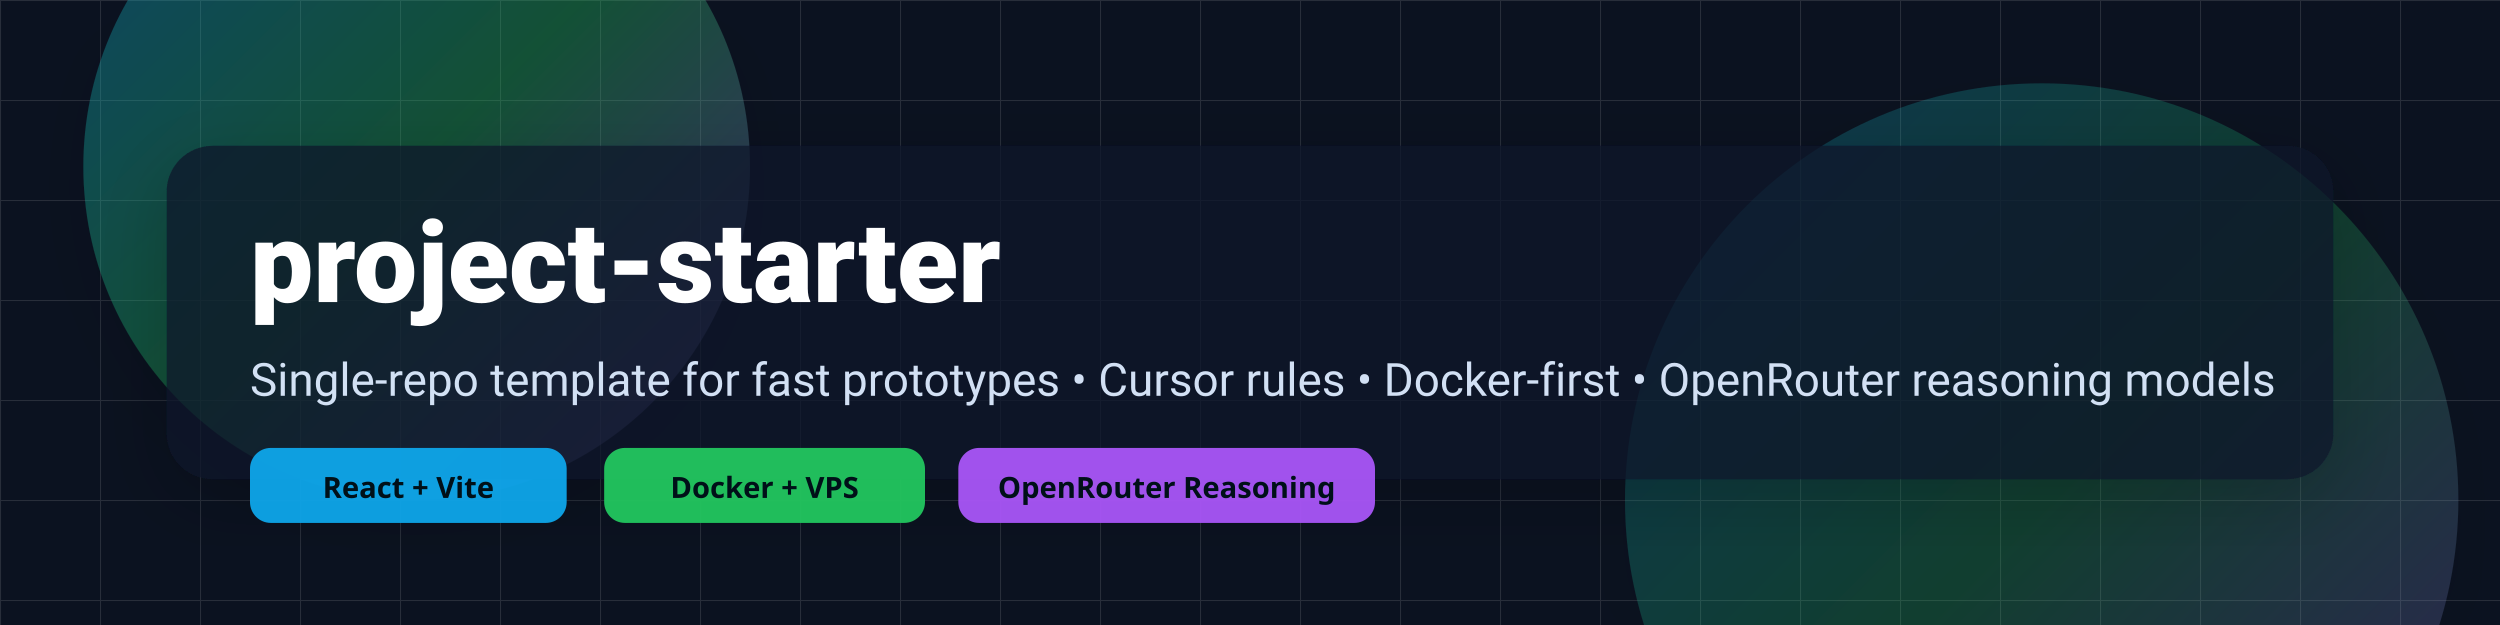
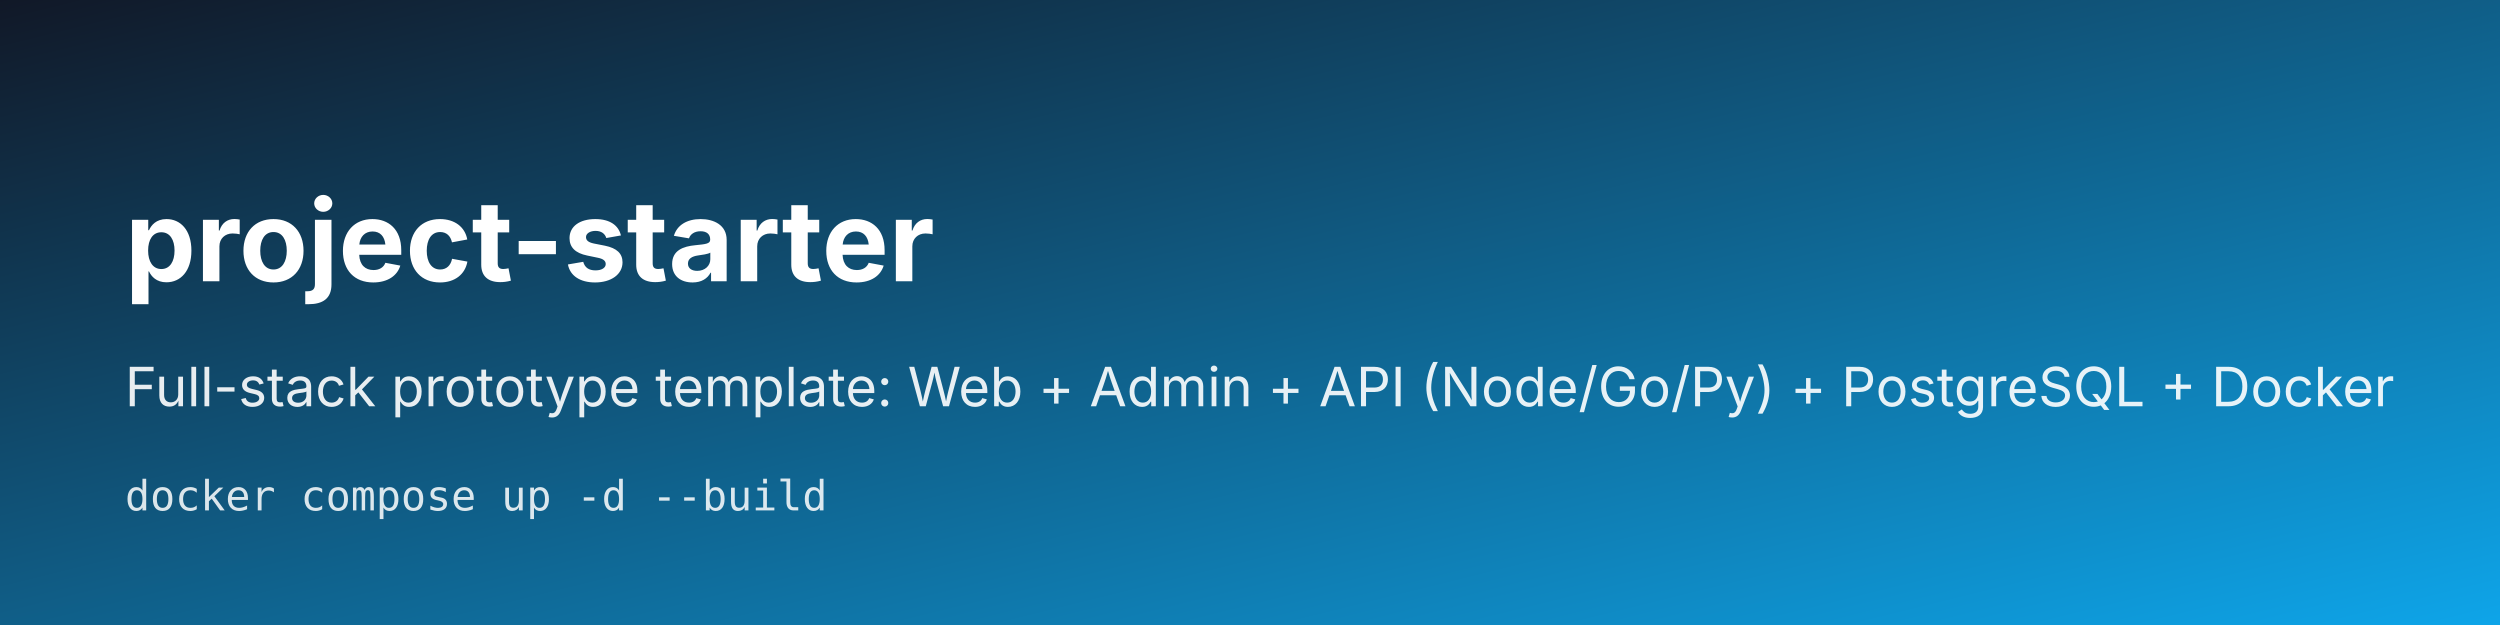
- <svg xmlns="http://www.w3.org/2000/svg" width="1200" height="300" viewBox="0 0 1200 300" role="img" aria-label="project-starter banner">
+ <svg xmlns="http://www.w3.org/2000/svg" width="1200" height="300">
  <defs>
    <linearGradient id="g" x1="0" y1="0" x2="1" y2="1">
-       <stop offset="0%" stop-color="#0ea5e9" />
-       <stop offset="50%" stop-color="#22c55e" />
-       <stop offset="100%" stop-color="#a855f7" />
+       <stop offset="0%" stop-color="#111827" />
+       <stop offset="100%" stop-color="#0ea5e9" />
    </linearGradient>
-     <filter id="shadow" x="-20%" y="-20%" width="140%" height="140%">
-       <feDropShadow dx="0" dy="10" stdDeviation="18" flood-color="#000" flood-opacity=".25" />
-     </filter>
-     <pattern id="grid" width="48" height="48" patternUnits="userSpaceOnUse">
-       <path d="M 48 0 L 0 0 0 48" fill="none" stroke="#ffffff" stroke-opacity="0.12" stroke-width="1" />
-     </pattern>
  </defs>
-   <rect width="1200" height="300" fill="#0b1220" />
-   <rect width="1200" height="300" fill="url(#grid)" />
-   <circle cx="200" cy="80" r="160" fill="url(#g)" opacity="0.35" filter="url(#shadow)" />
-   <circle cx="980" cy="240" r="200" fill="url(#g)" opacity="0.25" filter="url(#shadow)" />
-   <rect x="80" y="70" width="1040" height="160" rx="22" fill="#0f172a" opacity="0.75" filter="url(#shadow)" />
-   <text x="120" y="145" font-family="ui-sans-serif, system-ui, -apple-system, Segoe UI, Roboto, Helvetica, Arial" font-size="54" font-weight="800" fill="#ffffff">
-     project-starter
-   </text>
-   <text x="120" y="190" font-family="ui-sans-serif, system-ui, -apple-system, Segoe UI, Roboto, Helvetica, Arial" font-size="22" fill="#dbeafe" opacity="0.95">
-     Single-repo template for fast prototypes • Cursor rules • Docker-first • OpenRouter reasoning models
-   </text>
-   <g transform="translate(120 215)">
-     <rect x="0" y="0" width="152" height="36" rx="10" fill="#0ea5e9" opacity="0.95" />
-     <text x="76" y="24" text-anchor="middle" font-family="ui-sans-serif, system-ui" font-size="14" font-weight="700" fill="#001018">React + Vite</text>
-     <rect x="170" y="0" width="154" height="36" rx="10" fill="#22c55e" opacity="0.95" />
-     <text x="247" y="24" text-anchor="middle" font-family="ui-sans-serif, system-ui" font-size="14" font-weight="700" fill="#001018">Docker + VPS</text>
-     <rect x="340" y="0" width="200" height="36" rx="10" fill="#a855f7" opacity="0.95" />
-     <text x="440" y="24" text-anchor="middle" font-family="ui-sans-serif, system-ui" font-size="14" font-weight="700" fill="#001018">OpenRouter Reasoning</text>
-   </g>
+   <rect width="1200" height="300" fill="url(#g)" />
+   <text x="60" y="135" font-family="Inter,Segoe UI,Arial" font-size="54" fill="white" font-weight="700">project-starter</text>
+   <text x="60" y="195" font-family="Inter,Segoe UI,Arial" font-size="26" fill="white" opacity="0.9">Full-stack prototype template: Web + Admin + API (Node/Go/Py) + PostgreSQL + Docker</text>
+   <text x="60" y="245" font-family="Consolas,Menlo,monospace" font-size="20" fill="white" opacity="0.85">docker compose up -d --build</text>
</svg>
